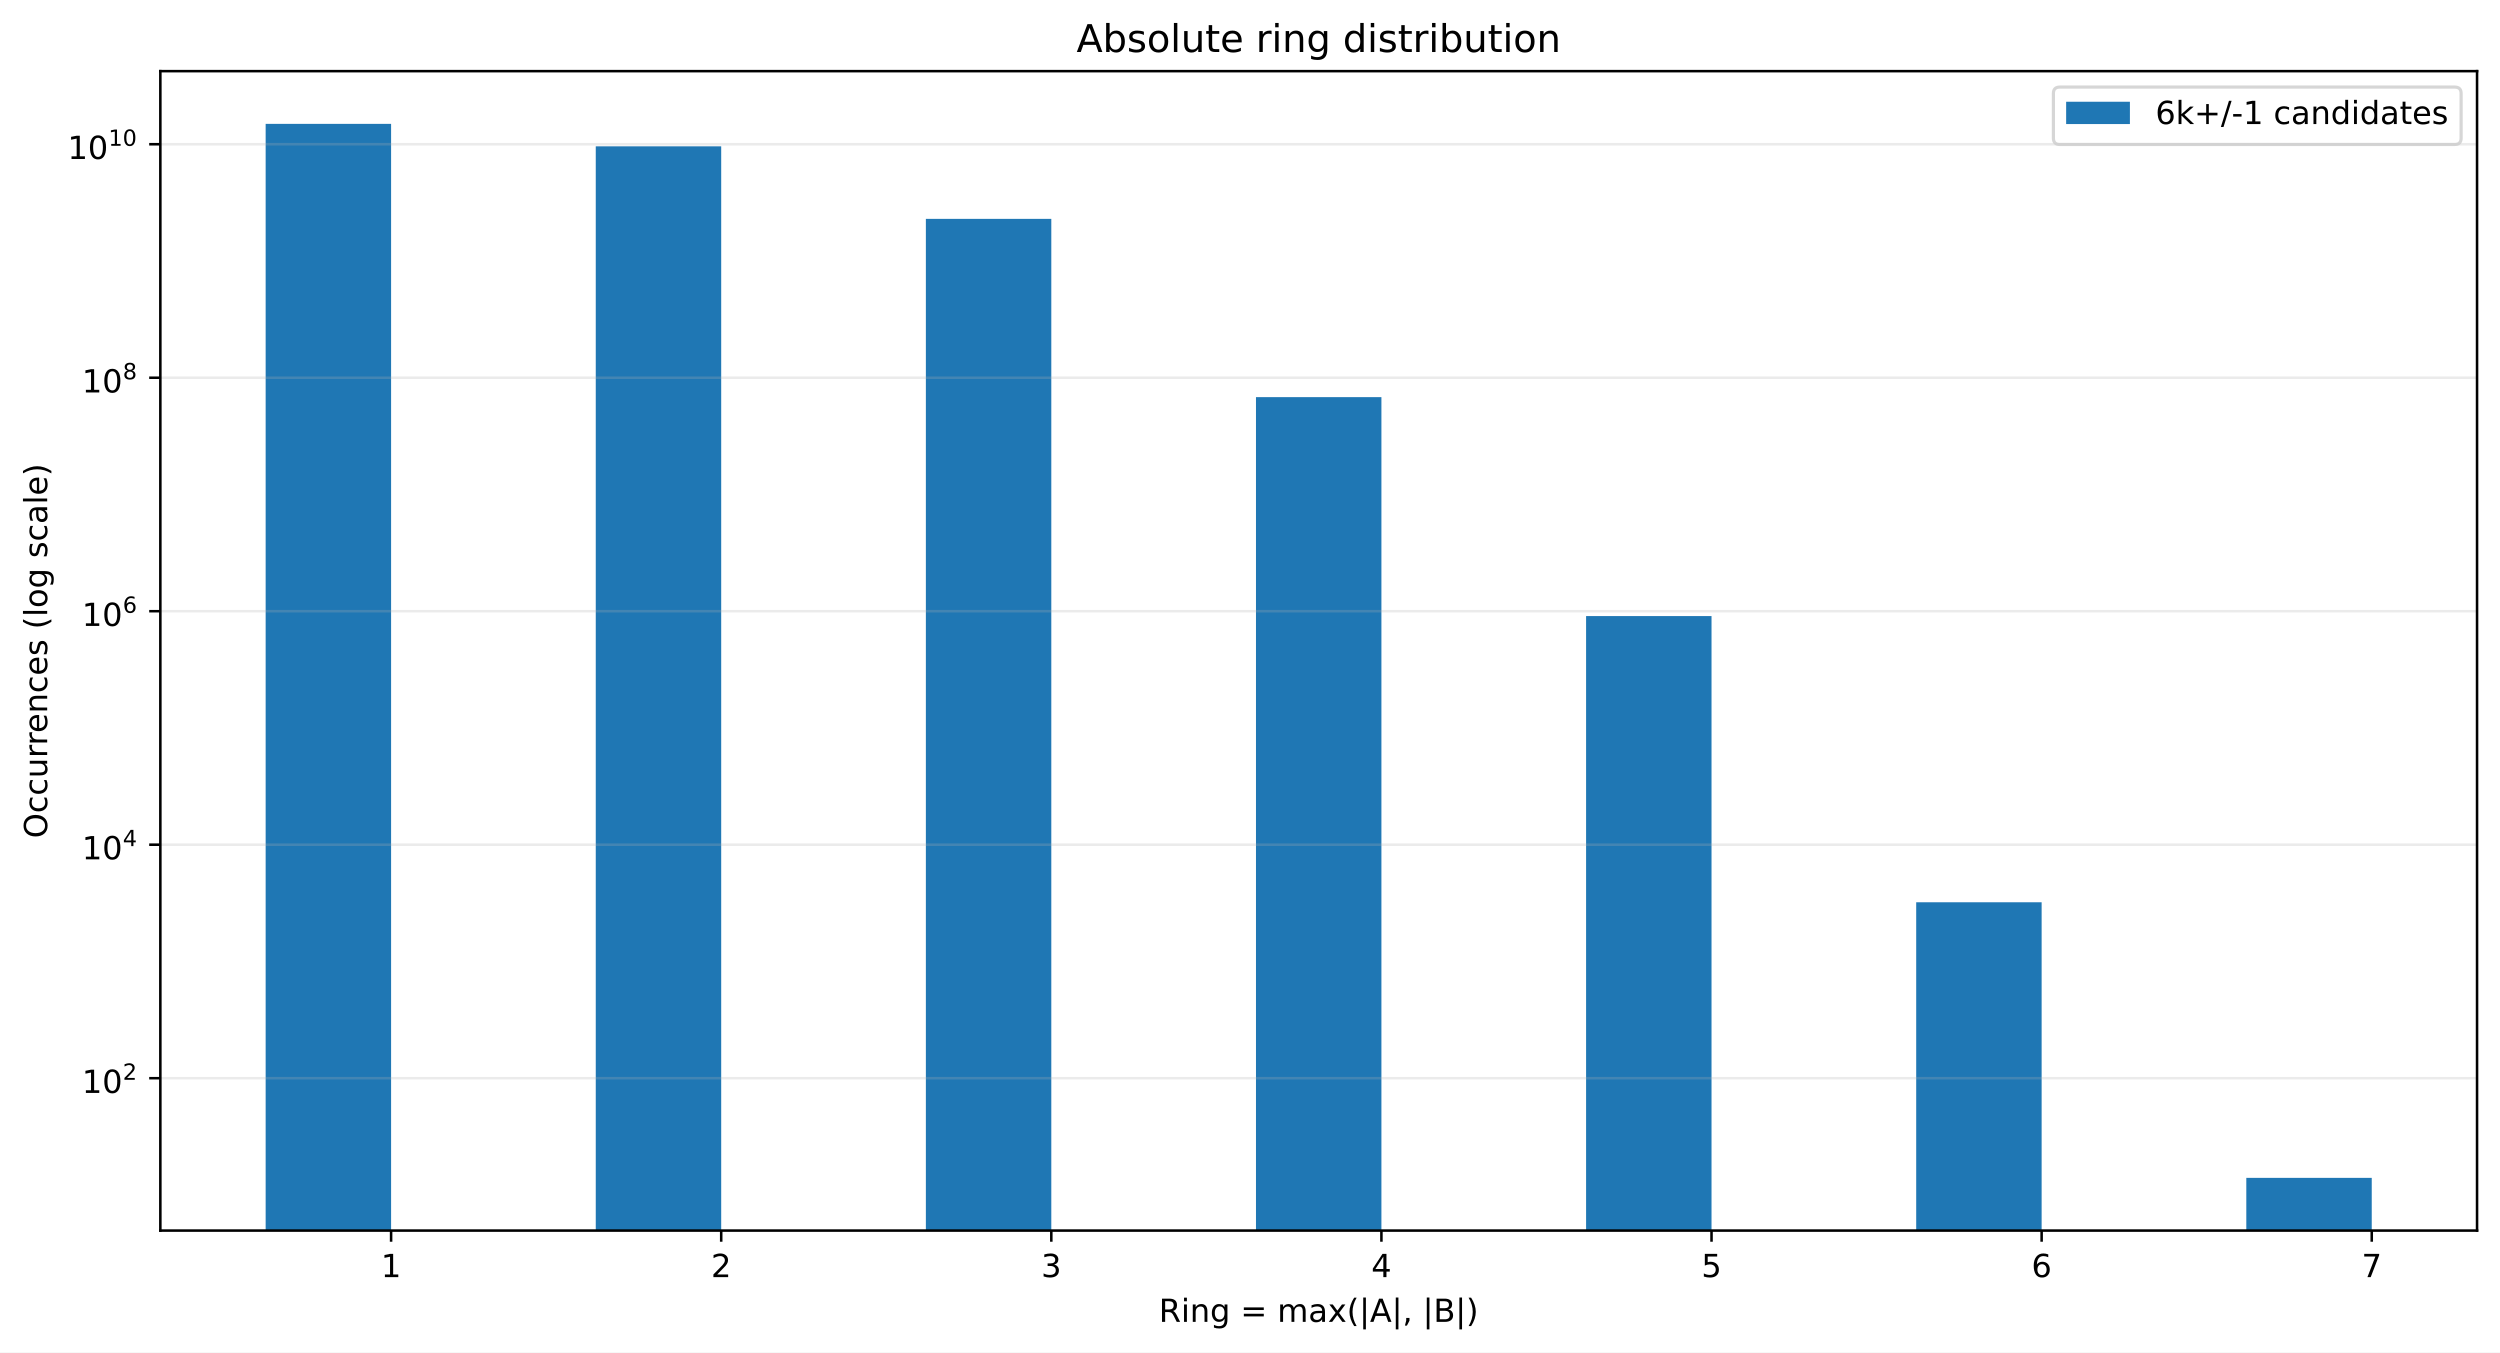
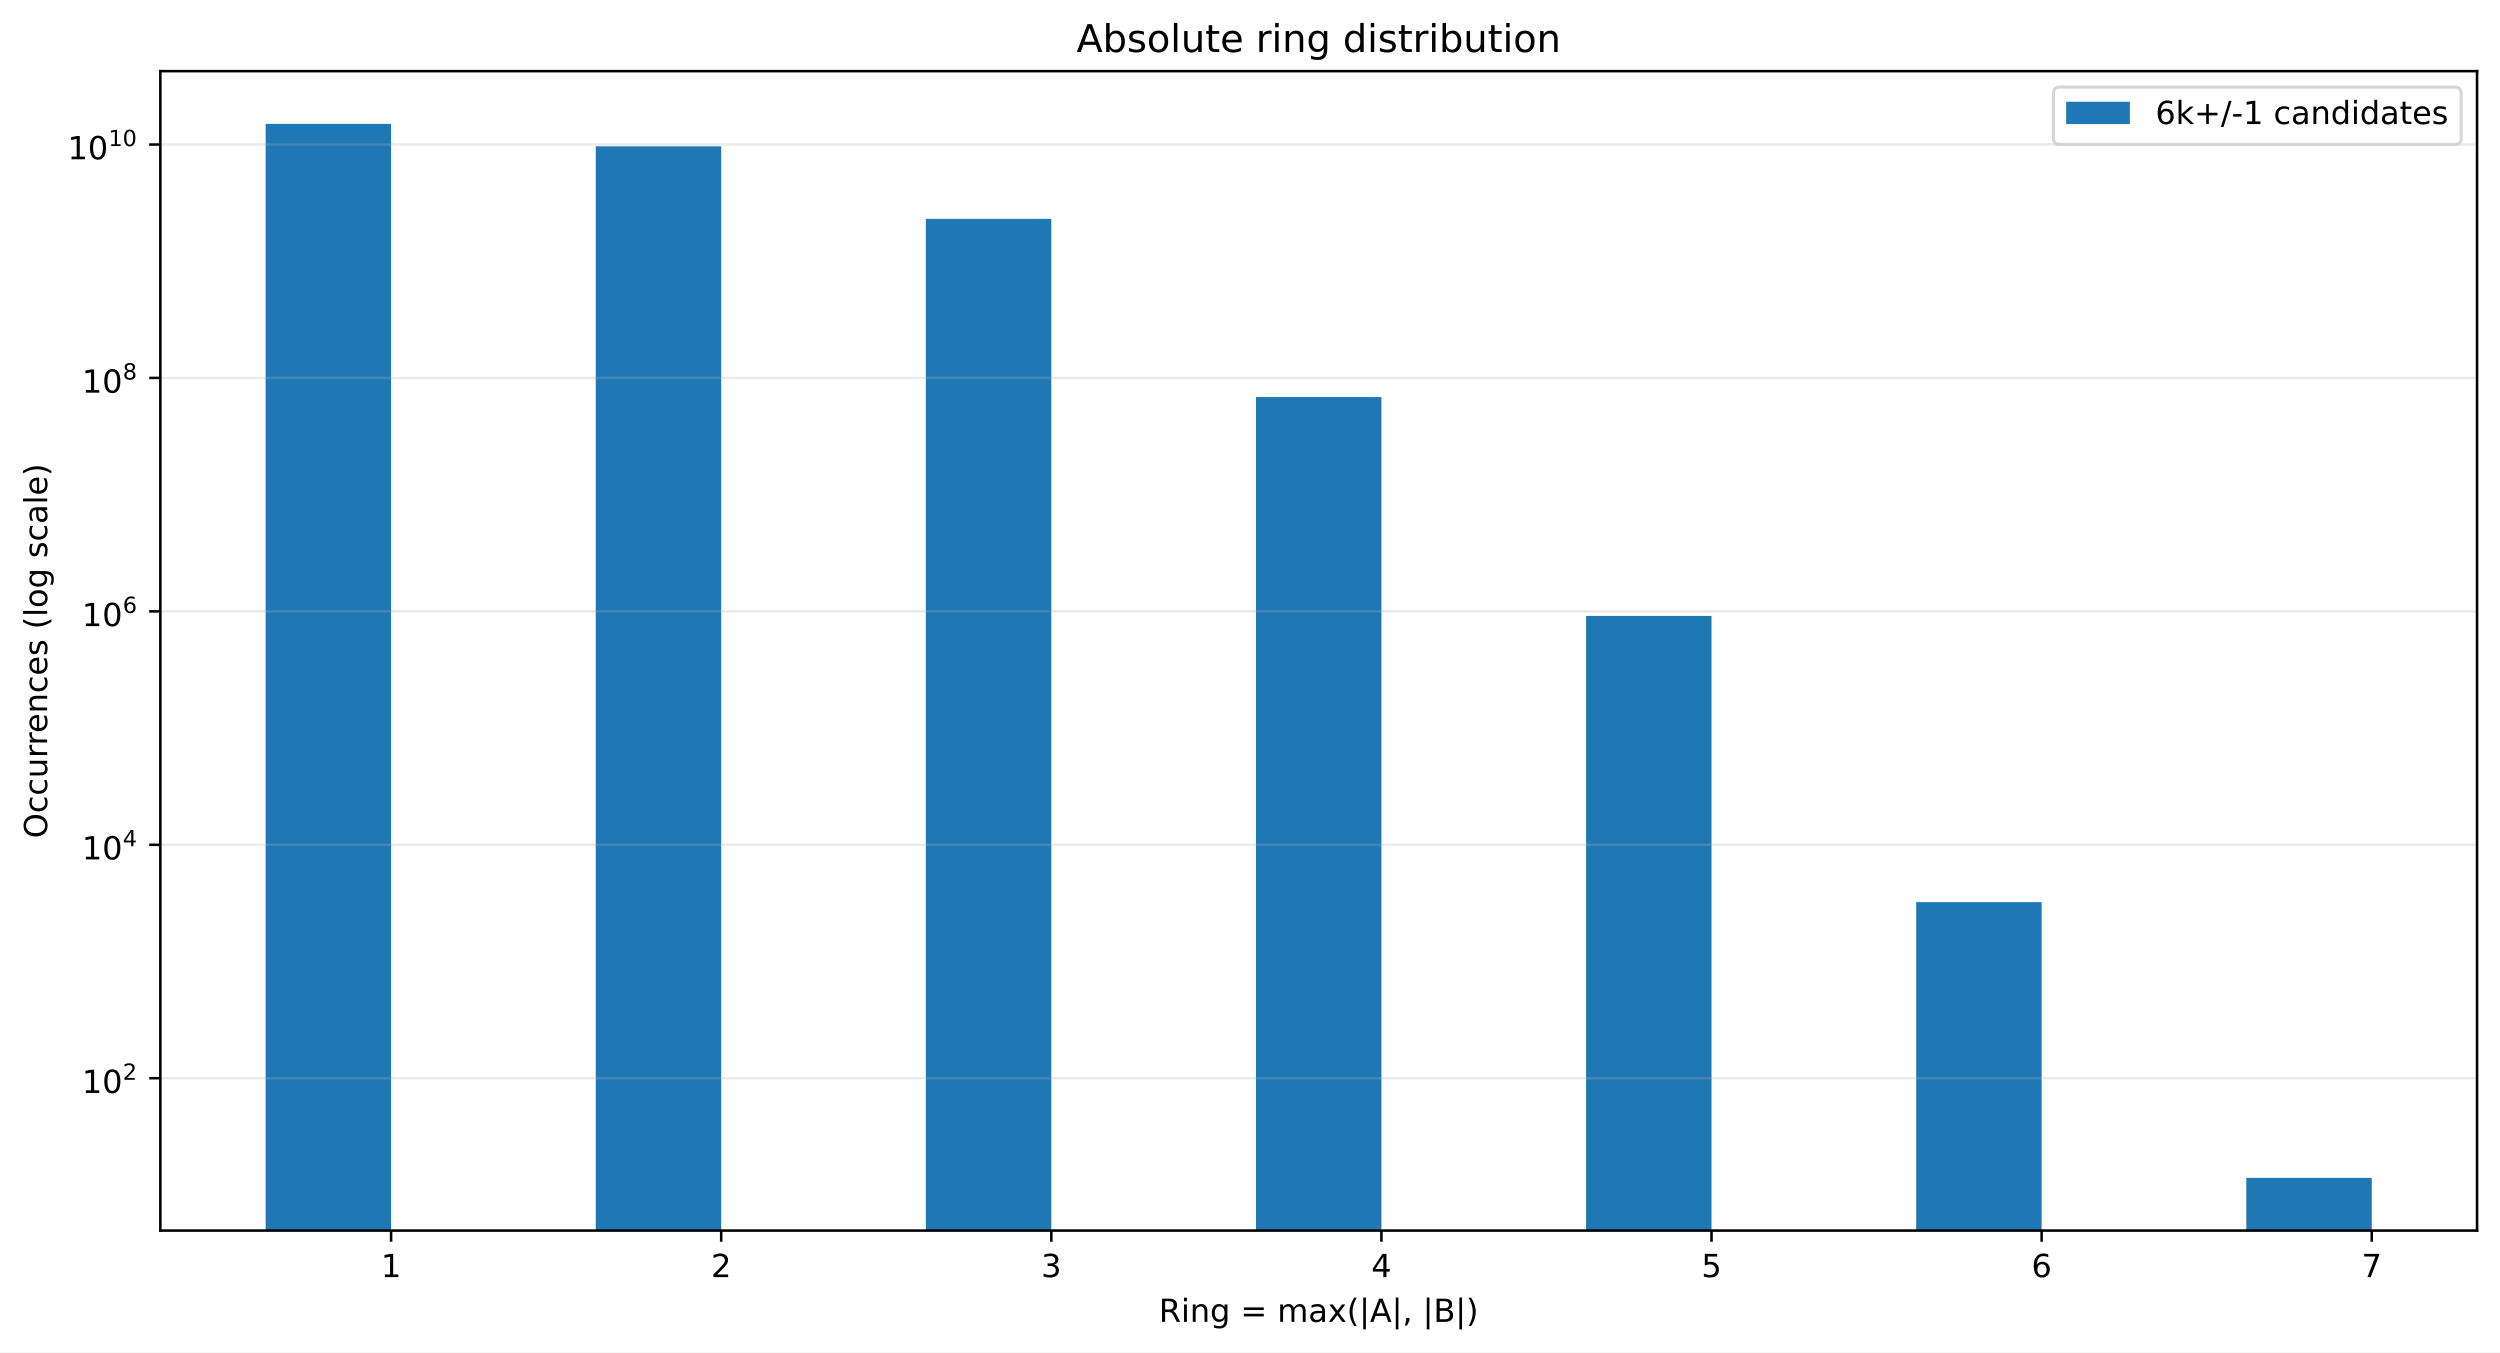
<svg xmlns="http://www.w3.org/2000/svg" xmlns:xlink="http://www.w3.org/1999/xlink" width="784.258pt" height="424.28pt" viewBox="0 0 784.258 424.28" version="1.1">
  <defs>
    <style type="text/css">*{stroke-linejoin: round; stroke-linecap: butt}</style>
  </defs>
  <g id="figure_1">
    <g id="patch_1">
      <path d="M 0 424.28  L 784.258 424.28  L 784.258 0  L 0 0  z " style="fill: #ffffff" />
    </g>
    <g id="axes_1">
      <g id="patch_2">
        <path d="M 50.301 386.036  L 777.058 386.036  L 777.058 22.318  L 50.301 22.318  z " style="fill: #ffffff" />
      </g>
      <g id="patch_3">
-         <path d="M 83.335 37034.795  L 122.687 37034.795  L 122.687 38.851  L 83.335 38.851  z " clip-path="url(#pe5293381bb)" style="fill: #1f77b4" />
+         <path d="M 83.335 37024.508  L 122.687 37024.508  L 122.687 38.851  L 83.335 38.851  z " clip-path="url(#pd2822a7a48)" style="fill: #1f77b4" />
      </g>
      <g id="patch_4">
-         <path d="M 186.891 37034.795  L 226.243 37034.795  L 226.243 45.9  L 186.891 45.9  z " clip-path="url(#pe5293381bb)" style="fill: #1f77b4" />
+         <path d="M 186.891 37024.508  L 226.243 37024.508  L 226.243 45.898  L 186.891 45.898  z " clip-path="url(#pd2822a7a48)" style="fill: #1f77b4" />
      </g>
      <g id="patch_5">
-         <path d="M 290.448 37034.795  L 329.799 37034.795  L 329.799 68.668  L 290.448 68.668  z " clip-path="url(#pe5293381bb)" style="fill: #1f77b4" />
+         <path d="M 290.448 37024.508  L 329.799 37024.508  L 329.799 68.66  L 290.448 68.66  z " clip-path="url(#pd2822a7a48)" style="fill: #1f77b4" />
      </g>
      <g id="patch_6">
-         <path d="M 394.004 37034.795  L 433.355 37034.795  L 433.355 124.577  L 394.004 124.577  z " clip-path="url(#pe5293381bb)" style="fill: #1f77b4" />
+         <path d="M 394.004 37024.508  L 433.355 37024.508  L 433.355 124.553  L 394.004 124.553  z " clip-path="url(#pd2822a7a48)" style="fill: #1f77b4" />
      </g>
      <g id="patch_7">
-         <path d="M 497.56 37034.795  L 536.912 37034.795  L 536.912 193.269  L 497.56 193.269  z " clip-path="url(#pe5293381bb)" style="fill: #1f77b4" />
+         <path d="M 497.56 37024.508  L 536.912 37024.508  L 536.912 193.225  L 497.56 193.225  z " clip-path="url(#pd2822a7a48)" style="fill: #1f77b4" />
      </g>
      <g id="patch_8">
-         <path d="M 601.116 37034.795  L 640.468 37034.795  L 640.468 283.053  L 601.116 283.053  z " clip-path="url(#pe5293381bb)" style="fill: #1f77b4" />
+         <path d="M 601.116 37024.508  L 640.468 37024.508  L 640.468 283.008  L 601.116 283.008  z " clip-path="url(#pd2822a7a48)" style="fill: #1f77b4" />
      </g>
      <g id="patch_9">
-         <path d="M 704.673 37034.795  L 744.024 37034.795  L 744.024 369.503  L 704.673 369.503  z " clip-path="url(#pe5293381bb)" style="fill: #1f77b4" />
+         <path d="M 704.673 37024.508  L 744.024 37024.508  L 744.024 369.503  L 704.673 369.503  z " clip-path="url(#pd2822a7a48)" style="fill: #1f77b4" />
      </g>
      <g id="matplotlib.axis_1">
        <g id="xtick_1">
          <g id="line2d_1">
            <defs>
-               <path id="meea02754df" d="M 0 0  L 0 3.5  " style="stroke: #000000; stroke-width: 0.8" />
+               <path id="ma9fa86ff10" d="M 0 0  L 0 3.5  " style="stroke: #000000; stroke-width: 0.8" />
            </defs>
            <g>
-               <use xlink:href="#meea02754df" x="122.687" y="386.036" style="stroke: #000000; stroke-width: 0.8" />
+               <use xlink:href="#ma9fa86ff10" x="122.687" y="386.036" style="stroke: #000000; stroke-width: 0.8" />
            </g>
          </g>
          <g id="text_1">
            <g transform="translate(119.5053 400.6334) scale(0.1 -0.1)">
              <defs>
                <path id="DejaVuSans-14" d="M 794 531  L 1825 531  L 1825 4091  L 703 3866  L 703 4441  L 1819 4666  L 2450 4666  L 2450 531  L 3481 531  L 3481 0  L 794 0  L 794 531  z " transform="scale(0.015625)" />
              </defs>
              <use xlink:href="#DejaVuSans-14" />
            </g>
          </g>
        </g>
        <g id="xtick_2">
          <g id="line2d_2">
            <g>
-               <use xlink:href="#meea02754df" x="226.243" y="386.036" style="stroke: #000000; stroke-width: 0.8" />
+               <use xlink:href="#ma9fa86ff10" x="226.243" y="386.036" style="stroke: #000000; stroke-width: 0.8" />
            </g>
          </g>
          <g id="text_2">
            <g transform="translate(223.0616 400.6334) scale(0.1 -0.1)">
              <defs>
                <path id="DejaVuSans-15" d="M 1228 531  L 3431 531  L 3431 0  L 469 0  L 469 531  Q 828 903 1448 1529  Q 2069 2156 2228 2338  Q 2531 2678 2651 2914  Q 2772 3150 2772 3378  Q 2772 3750 2511 3984  Q 2250 4219 1831 4219  Q 1534 4219 1204 4116  Q 875 4013 500 3803  L 500 4441  Q 881 4594 1212 4672  Q 1544 4750 1819 4750  Q 2544 4750 2975 4387  Q 3406 4025 3406 3419  Q 3406 3131 3298 2873  Q 3191 2616 2906 2266  Q 2828 2175 2409 1742  Q 1991 1309 1228 531  z " transform="scale(0.015625)" />
              </defs>
              <use xlink:href="#DejaVuSans-15" />
            </g>
          </g>
        </g>
        <g id="xtick_3">
          <g id="line2d_3">
            <g>
-               <use xlink:href="#meea02754df" x="329.799" y="386.036" style="stroke: #000000; stroke-width: 0.8" />
+               <use xlink:href="#ma9fa86ff10" x="329.799" y="386.036" style="stroke: #000000; stroke-width: 0.8" />
            </g>
          </g>
          <g id="text_3">
            <g transform="translate(326.6178 400.6334) scale(0.1 -0.1)">
              <defs>
                <path id="DejaVuSans-16" d="M 2597 2516  Q 3050 2419 3304 2112  Q 3559 1806 3559 1356  Q 3559 666 3084 287  Q 2609 -91 1734 -91  Q 1441 -91 1130 -33  Q 819 25 488 141  L 488 750  Q 750 597 1062 519  Q 1375 441 1716 441  Q 2309 441 2620 675  Q 2931 909 2931 1356  Q 2931 1769 2642 2001  Q 2353 2234 1838 2234  L 1294 2234  L 1294 2753  L 1863 2753  Q 2328 2753 2575 2939  Q 2822 3125 2822 3475  Q 2822 3834 2567 4026  Q 2313 4219 1838 4219  Q 1578 4219 1281 4162  Q 984 4106 628 3988  L 628 4550  Q 988 4650 1302 4700  Q 1616 4750 1894 4750  Q 2613 4750 3031 4423  Q 3450 4097 3450 3541  Q 3450 3153 3228 2886  Q 3006 2619 2597 2516  z " transform="scale(0.015625)" />
              </defs>
              <use xlink:href="#DejaVuSans-16" />
            </g>
          </g>
        </g>
        <g id="xtick_4">
          <g id="line2d_4">
            <g>
-               <use xlink:href="#meea02754df" x="433.355" y="386.036" style="stroke: #000000; stroke-width: 0.8" />
+               <use xlink:href="#ma9fa86ff10" x="433.355" y="386.036" style="stroke: #000000; stroke-width: 0.8" />
            </g>
          </g>
          <g id="text_4">
            <g transform="translate(430.174 400.6334) scale(0.1 -0.1)">
              <defs>
                <path id="DejaVuSans-17" d="M 2419 4116  L 825 1625  L 2419 1625  L 2419 4116  z M 2253 4666  L 3047 4666  L 3047 1625  L 3713 1625  L 3713 1100  L 3047 1100  L 3047 0  L 2419 0  L 2419 1100  L 313 1100  L 313 1709  L 2253 4666  z " transform="scale(0.015625)" />
              </defs>
              <use xlink:href="#DejaVuSans-17" />
            </g>
          </g>
        </g>
        <g id="xtick_5">
          <g id="line2d_5">
            <g>
-               <use xlink:href="#meea02754df" x="536.912" y="386.036" style="stroke: #000000; stroke-width: 0.8" />
+               <use xlink:href="#ma9fa86ff10" x="536.912" y="386.036" style="stroke: #000000; stroke-width: 0.8" />
            </g>
          </g>
          <g id="text_5">
            <g transform="translate(533.7303 400.6334) scale(0.1 -0.1)">
              <defs>
                <path id="DejaVuSans-18" d="M 691 4666  L 3169 4666  L 3169 4134  L 1269 4134  L 1269 2991  Q 1406 3038 1543 3061  Q 1681 3084 1819 3084  Q 2600 3084 3056 2656  Q 3513 2228 3513 1497  Q 3513 744 3044 326  Q 2575 -91 1722 -91  Q 1428 -91 1123 -41  Q 819 9 494 109  L 494 744  Q 775 591 1075 516  Q 1375 441 1709 441  Q 2250 441 2565 725  Q 2881 1009 2881 1497  Q 2881 1984 2565 2268  Q 2250 2553 1709 2553  Q 1456 2553 1204 2497  Q 953 2441 691 2322  L 691 4666  z " transform="scale(0.015625)" />
              </defs>
              <use xlink:href="#DejaVuSans-18" />
            </g>
          </g>
        </g>
        <g id="xtick_6">
          <g id="line2d_6">
            <g>
-               <use xlink:href="#meea02754df" x="640.468" y="386.036" style="stroke: #000000; stroke-width: 0.8" />
+               <use xlink:href="#ma9fa86ff10" x="640.468" y="386.036" style="stroke: #000000; stroke-width: 0.8" />
            </g>
          </g>
          <g id="text_6">
            <g transform="translate(637.2865 400.6334) scale(0.1 -0.1)">
              <defs>
                <path id="DejaVuSans-19" d="M 2113 2584  Q 1688 2584 1439 2293  Q 1191 2003 1191 1497  Q 1191 994 1439 701  Q 1688 409 2113 409  Q 2538 409 2786 701  Q 3034 994 3034 1497  Q 3034 2003 2786 2293  Q 2538 2584 2113 2584  z M 3366 4563  L 3366 3988  Q 3128 4100 2886 4159  Q 2644 4219 2406 4219  Q 1781 4219 1451 3797  Q 1122 3375 1075 2522  Q 1259 2794 1537 2939  Q 1816 3084 2150 3084  Q 2853 3084 3261 2657  Q 3669 2231 3669 1497  Q 3669 778 3244 343  Q 2819 -91 2113 -91  Q 1303 -91 875 529  Q 447 1150 447 2328  Q 447 3434 972 4092  Q 1497 4750 2381 4750  Q 2619 4750 2861 4703  Q 3103 4656 3366 4563  z " transform="scale(0.015625)" />
              </defs>
              <use xlink:href="#DejaVuSans-19" />
            </g>
          </g>
        </g>
        <g id="xtick_7">
          <g id="line2d_7">
            <g>
-               <use xlink:href="#meea02754df" x="744.024" y="386.036" style="stroke: #000000; stroke-width: 0.8" />
+               <use xlink:href="#ma9fa86ff10" x="744.024" y="386.036" style="stroke: #000000; stroke-width: 0.8" />
            </g>
          </g>
          <g id="text_7">
            <g transform="translate(740.8427 400.6334) scale(0.1 -0.1)">
              <defs>
                <path id="DejaVuSans-1a" d="M 525 4666  L 3525 4666  L 3525 4397  L 1831 0  L 1172 0  L 2766 4134  L 525 4134  L 525 4666  z " transform="scale(0.015625)" />
              </defs>
              <use xlink:href="#DejaVuSans-1a" />
            </g>
          </g>
        </g>
        <g id="text_8">
          <g transform="translate(363.5437 414.678) scale(0.1 -0.1)">
            <defs>
              <path id="DejaVuSans-35" d="M 2841 2188  Q 3044 2119 3236 1894  Q 3428 1669 3622 1275  L 4263 0  L 3584 0  L 2988 1197  Q 2756 1666 2539 1819  Q 2322 1972 1947 1972  L 1259 1972  L 1259 0  L 628 0  L 628 4666  L 2053 4666  Q 2853 4666 3247 4331  Q 3641 3997 3641 3322  Q 3641 2881 3436 2590  Q 3231 2300 2841 2188  z M 1259 4147  L 1259 2491  L 2053 2491  Q 2509 2491 2742 2702  Q 2975 2913 2975 3322  Q 2975 3731 2742 3939  Q 2509 4147 2053 4147  L 1259 4147  z " transform="scale(0.015625)" />
              <path id="DejaVuSans-4c" d="M 603 3500  L 1178 3500  L 1178 0  L 603 0  L 603 3500  z M 603 4863  L 1178 4863  L 1178 4134  L 603 4134  L 603 4863  z " transform="scale(0.015625)" />
              <path id="DejaVuSans-51" d="M 3513 2113  L 3513 0  L 2938 0  L 2938 2094  Q 2938 2591 2744 2837  Q 2550 3084 2163 3084  Q 1697 3084 1428 2787  Q 1159 2491 1159 1978  L 1159 0  L 581 0  L 581 3500  L 1159 3500  L 1159 2956  Q 1366 3272 1645 3428  Q 1925 3584 2291 3584  Q 2894 3584 3203 3211  Q 3513 2838 3513 2113  z " transform="scale(0.015625)" />
              <path id="DejaVuSans-4a" d="M 2906 1791  Q 2906 2416 2648 2759  Q 2391 3103 1925 3103  Q 1463 3103 1205 2759  Q 947 2416 947 1791  Q 947 1169 1205 825  Q 1463 481 1925 481  Q 2391 481 2648 825  Q 2906 1169 2906 1791  z M 3481 434  Q 3481 -459 3084 -895  Q 2688 -1331 1869 -1331  Q 1566 -1331 1297 -1286  Q 1028 -1241 775 -1147  L 775 -588  Q 1028 -725 1275 -790  Q 1522 -856 1778 -856  Q 2344 -856 2625 -561  Q 2906 -266 2906 331  L 2906 616  Q 2728 306 2450 153  Q 2172 0 1784 0  Q 1141 0 747 490  Q 353 981 353 1791  Q 353 2603 747 3093  Q 1141 3584 1784 3584  Q 2172 3584 2450 3431  Q 2728 3278 2906 2969  L 2906 3500  L 3481 3500  L 3481 434  z " transform="scale(0.015625)" />
              <path id="DejaVuSans-3" transform="scale(0.015625)" />
              <path id="DejaVuSans-20" d="M 678 2906  L 4684 2906  L 4684 2381  L 678 2381  L 678 2906  z M 678 1631  L 4684 1631  L 4684 1100  L 678 1100  L 678 1631  z " transform="scale(0.015625)" />
              <path id="DejaVuSans-50" d="M 3328 2828  Q 3544 3216 3844 3400  Q 4144 3584 4550 3584  Q 5097 3584 5394 3201  Q 5691 2819 5691 2113  L 5691 0  L 5113 0  L 5113 2094  Q 5113 2597 4934 2840  Q 4756 3084 4391 3084  Q 3944 3084 3684 2787  Q 3425 2491 3425 1978  L 3425 0  L 2847 0  L 2847 2094  Q 2847 2600 2669 2842  Q 2491 3084 2119 3084  Q 1678 3084 1418 2786  Q 1159 2488 1159 1978  L 1159 0  L 581 0  L 581 3500  L 1159 3500  L 1159 2956  Q 1356 3278 1631 3431  Q 1906 3584 2284 3584  Q 2666 3584 2933 3390  Q 3200 3197 3328 2828  z " transform="scale(0.015625)" />
              <path id="DejaVuSans-44" d="M 2194 1759  Q 1497 1759 1228 1600  Q 959 1441 959 1056  Q 959 750 1161 570  Q 1363 391 1709 391  Q 2188 391 2477 730  Q 2766 1069 2766 1631  L 2766 1759  L 2194 1759  z M 3341 1997  L 3341 0  L 2766 0  L 2766 531  Q 2569 213 2275 61  Q 1981 -91 1556 -91  Q 1019 -91 701 211  Q 384 513 384 1019  Q 384 1609 779 1909  Q 1175 2209 1959 2209  L 2766 2209  L 2766 2266  Q 2766 2663 2505 2880  Q 2244 3097 1772 3097  Q 1472 3097 1187 3025  Q 903 2953 641 2809  L 641 3341  Q 956 3463 1253 3523  Q 1550 3584 1831 3584  Q 2591 3584 2966 3190  Q 3341 2797 3341 1997  z " transform="scale(0.015625)" />
              <path id="DejaVuSans-5b" d="M 3513 3500  L 2247 1797  L 3578 0  L 2900 0  L 1881 1375  L 863 0  L 184 0  L 1544 1831  L 300 3500  L 978 3500  L 1906 2253  L 2834 3500  L 3513 3500  z " transform="scale(0.015625)" />
              <path id="DejaVuSans-b" d="M 1984 4856  Q 1566 4138 1362 3434  Q 1159 2731 1159 2009  Q 1159 1288 1364 580  Q 1569 -128 1984 -844  L 1484 -844  Q 1016 -109 783 600  Q 550 1309 550 2009  Q 550 2706 781 3412  Q 1013 4119 1484 4856  L 1984 4856  z " transform="scale(0.015625)" />
              <path id="DejaVuSans-5f" d="M 1344 4891  L 1344 -1509  L 813 -1509  L 813 4891  L 1344 4891  z " transform="scale(0.015625)" />
              <path id="DejaVuSans-24" d="M 2188 4044  L 1331 1722  L 3047 1722  L 2188 4044  z M 1831 4666  L 2547 4666  L 4325 0  L 3669 0  L 3244 1197  L 1141 1197  L 716 0  L 50 0  L 1831 4666  z " transform="scale(0.015625)" />
              <path id="DejaVuSans-f" d="M 750 794  L 1409 794  L 1409 256  L 897 -744  L 494 -744  L 750 256  L 750 794  z " transform="scale(0.015625)" />
              <path id="DejaVuSans-25" d="M 1259 2228  L 1259 519  L 2272 519  Q 2781 519 3026 730  Q 3272 941 3272 1375  Q 3272 1813 3026 2020  Q 2781 2228 2272 2228  L 1259 2228  z M 1259 4147  L 1259 2741  L 2194 2741  Q 2656 2741 2882 2914  Q 3109 3088 3109 3444  Q 3109 3797 2882 3972  Q 2656 4147 2194 4147  L 1259 4147  z M 628 4666  L 2241 4666  Q 2963 4666 3353 4366  Q 3744 4066 3744 3513  Q 3744 3084 3544 2831  Q 3344 2578 2956 2516  Q 3422 2416 3680 2098  Q 3938 1781 3938 1306  Q 3938 681 3513 340  Q 3088 0 2303 0  L 628 0  L 628 4666  z " transform="scale(0.015625)" />
              <path id="DejaVuSans-c" d="M 513 4856  L 1013 4856  Q 1481 4119 1714 3412  Q 1947 2706 1947 2009  Q 1947 1309 1714 600  Q 1481 -109 1013 -844  L 513 -844  Q 928 -128 1133 580  Q 1338 1288 1338 2009  Q 1338 2731 1133 3434  Q 928 4138 513 4856  z " transform="scale(0.015625)" />
            </defs>
            <use xlink:href="#DejaVuSans-35" />
            <use xlink:href="#DejaVuSans-4c" transform="translate(69.48438 0)" />
            <use xlink:href="#DejaVuSans-51" transform="translate(97.26562 0)" />
            <use xlink:href="#DejaVuSans-4a" transform="translate(160.6406 0)" />
            <use xlink:href="#DejaVuSans-3" transform="translate(224.125 0)" />
            <use xlink:href="#DejaVuSans-20" transform="translate(255.9062 0)" />
            <use xlink:href="#DejaVuSans-3" transform="translate(339.7031 0)" />
            <use xlink:href="#DejaVuSans-50" transform="translate(371.4844 0)" />
            <use xlink:href="#DejaVuSans-44" transform="translate(468.8906 0)" />
            <use xlink:href="#DejaVuSans-5b" transform="translate(530.1719 0)" />
            <use xlink:href="#DejaVuSans-b" transform="translate(589.3594 0)" />
            <use xlink:href="#DejaVuSans-5f" transform="translate(628.375 0)" />
            <use xlink:href="#DejaVuSans-24" transform="translate(662.0625 0)" />
            <use xlink:href="#DejaVuSans-5f" transform="translate(730.4688 0)" />
            <use xlink:href="#DejaVuSans-f" transform="translate(764.1562 0)" />
            <use xlink:href="#DejaVuSans-3" transform="translate(795.9375 0)" />
            <use xlink:href="#DejaVuSans-5f" transform="translate(827.7188 0)" />
            <use xlink:href="#DejaVuSans-25" transform="translate(861.4062 0)" />
            <use xlink:href="#DejaVuSans-5f" transform="translate(930.0156 0)" />
            <use xlink:href="#DejaVuSans-c" transform="translate(963.7031 0)" />
          </g>
        </g>
      </g>
      <g id="matplotlib.axis_2">
        <g id="ytick_1">
          <g id="line2d_8">
-             <path d="M 50.301 338.232  L 777.058 338.232  " clip-path="url(#pe5293381bb)" style="fill: none; stroke: #b0b0b0; stroke-opacity: 0.25; stroke-width: 0.8; stroke-linecap: square" />
+             <path d="M 50.301 338.24  L 777.058 338.24  " clip-path="url(#pd2822a7a48)" style="fill: none; stroke: #b0b0b0; stroke-opacity: 0.25; stroke-width: 0.8; stroke-linecap: square" />
          </g>
          <g id="line2d_9">
            <defs>
-               <path id="m0557714707" d="M 0 0  L -3.5 0  " style="stroke: #000000; stroke-width: 0.8" />
+               <path id="m28c856b2df" d="M 0 0  L -3.5 0  " style="stroke: #000000; stroke-width: 0.8" />
            </defs>
            <g>
-               <use xlink:href="#m0557714707" x="50.301" y="338.232" style="stroke: #000000; stroke-width: 0.8" />
+               <use xlink:href="#m28c856b2df" x="50.301" y="338.24" style="stroke: #000000; stroke-width: 0.8" />
            </g>
          </g>
          <g id="text_9">
-             <g transform="translate(25.70078 342.9315) scale(0.1 -0.1)">
+             <g transform="translate(25.70078 342.9403) scale(0.1 -0.1)">
              <defs>
                <path id="DejaVuSans-13" d="M 2034 4250  Q 1547 4250 1301 3770  Q 1056 3291 1056 2328  Q 1056 1369 1301 889  Q 1547 409 2034 409  Q 2525 409 2770 889  Q 3016 1369 3016 2328  Q 3016 3291 2770 3770  Q 2525 4250 2034 4250  z M 2034 4750  Q 2819 4750 3233 4129  Q 3647 3509 3647 2328  Q 3647 1150 3233 529  Q 2819 -91 2034 -91  Q 1250 -91 836 529  Q 422 1150 422 2328  Q 422 3509 836 4129  Q 1250 4750 2034 4750  z " transform="scale(0.015625)" />
              </defs>
              <use xlink:href="#DejaVuSans-14" transform="translate(0 0.746875)" />
              <use xlink:href="#DejaVuSans-13" transform="translate(63.62305 0.746875)" />
              <use xlink:href="#DejaVuSans-15" transform="translate(128.2031 42.04688) scale(0.7)" />
            </g>
          </g>
        </g>
        <g id="ytick_2">
          <g id="line2d_10">
-             <path d="M 50.301 264.985  L 777.058 264.985  " clip-path="url(#pe5293381bb)" style="fill: none; stroke: #b0b0b0; stroke-opacity: 0.25; stroke-width: 0.8; stroke-linecap: square" />
+             <path d="M 50.301 265.014  L 777.058 265.014  " clip-path="url(#pd2822a7a48)" style="fill: none; stroke: #b0b0b0; stroke-opacity: 0.25; stroke-width: 0.8; stroke-linecap: square" />
          </g>
          <g id="line2d_11">
            <g>
-               <use xlink:href="#m0557714707" x="50.301" y="264.985" style="stroke: #000000; stroke-width: 0.8" />
+               <use xlink:href="#m28c856b2df" x="50.301" y="265.014" style="stroke: #000000; stroke-width: 0.8" />
            </g>
          </g>
          <g id="text_10">
-             <g transform="translate(25.70078 269.6349) scale(0.1 -0.1)">
+             <g transform="translate(25.70078 269.6642) scale(0.1 -0.1)">
              <use xlink:href="#DejaVuSans-14" transform="translate(0 0.665625)" />
              <use xlink:href="#DejaVuSans-13" transform="translate(63.62305 0.665625)" />
              <use xlink:href="#DejaVuSans-17" transform="translate(128.2031 41.96563) scale(0.7)" />
            </g>
          </g>
        </g>
        <g id="ytick_3">
          <g id="line2d_12">
-             <path d="M 50.301 191.738  L 777.058 191.738  " clip-path="url(#pe5293381bb)" style="fill: none; stroke: #b0b0b0; stroke-opacity: 0.25; stroke-width: 0.8; stroke-linecap: square" />
+             <path d="M 50.301 191.788  L 777.058 191.788  " clip-path="url(#pd2822a7a48)" style="fill: none; stroke: #b0b0b0; stroke-opacity: 0.25; stroke-width: 0.8; stroke-linecap: square" />
          </g>
          <g id="line2d_13">
            <g>
-               <use xlink:href="#m0557714707" x="50.301" y="191.738" style="stroke: #000000; stroke-width: 0.8" />
+               <use xlink:href="#m28c856b2df" x="50.301" y="191.788" style="stroke: #000000; stroke-width: 0.8" />
            </g>
          </g>
          <g id="text_11">
-             <g transform="translate(25.70078 196.4383) scale(0.1 -0.1)">
+             <g transform="translate(25.70078 196.4881) scale(0.1 -0.1)">
              <use xlink:href="#DejaVuSans-14" transform="translate(0 0.746875)" />
              <use xlink:href="#DejaVuSans-13" transform="translate(63.62305 0.746875)" />
              <use xlink:href="#DejaVuSans-19" transform="translate(128.2031 42.04688) scale(0.7)" />
            </g>
          </g>
        </g>
        <g id="ytick_4">
          <g id="line2d_14">
-             <path d="M 50.301 118.492  L 777.058 118.492  " clip-path="url(#pe5293381bb)" style="fill: none; stroke: #b0b0b0; stroke-opacity: 0.25; stroke-width: 0.8; stroke-linecap: square" />
+             <path d="M 50.301 118.562  L 777.058 118.562  " clip-path="url(#pd2822a7a48)" style="fill: none; stroke: #b0b0b0; stroke-opacity: 0.25; stroke-width: 0.8; stroke-linecap: square" />
          </g>
          <g id="line2d_15">
            <g>
-               <use xlink:href="#m0557714707" x="50.301" y="118.492" style="stroke: #000000; stroke-width: 0.8" />
+               <use xlink:href="#m28c856b2df" x="50.301" y="118.562" style="stroke: #000000; stroke-width: 0.8" />
            </g>
          </g>
          <g id="text_12">
-             <g transform="translate(25.70078 123.1916) scale(0.1 -0.1)">
+             <g transform="translate(25.70078 123.2621) scale(0.1 -0.1)">
              <defs>
                <path id="DejaVuSans-1b" d="M 2034 2216  Q 1584 2216 1326 1975  Q 1069 1734 1069 1313  Q 1069 891 1326 650  Q 1584 409 2034 409  Q 2484 409 2743 651  Q 3003 894 3003 1313  Q 3003 1734 2745 1975  Q 2488 2216 2034 2216  z M 1403 2484  Q 997 2584 770 2862  Q 544 3141 544 3541  Q 544 4100 942 4425  Q 1341 4750 2034 4750  Q 2731 4750 3128 4425  Q 3525 4100 3525 3541  Q 3525 3141 3298 2862  Q 3072 2584 2669 2484  Q 3125 2378 3379 2068  Q 3634 1759 3634 1313  Q 3634 634 3220 271  Q 2806 -91 2034 -91  Q 1263 -91 848 271  Q 434 634 434 1313  Q 434 1759 690 2068  Q 947 2378 1403 2484  z M 1172 3481  Q 1172 3119 1398 2916  Q 1625 2713 2034 2713  Q 2441 2713 2670 2916  Q 2900 3119 2900 3481  Q 2900 3844 2670 4047  Q 2441 4250 2034 4250  Q 1625 4250 1398 4047  Q 1172 3844 1172 3481  z " transform="scale(0.015625)" />
              </defs>
              <use xlink:href="#DejaVuSans-14" transform="translate(0 0.746875)" />
              <use xlink:href="#DejaVuSans-13" transform="translate(63.62305 0.746875)" />
              <use xlink:href="#DejaVuSans-1b" transform="translate(128.2031 42.04688) scale(0.7)" />
            </g>
          </g>
        </g>
        <g id="ytick_5">
          <g id="line2d_16">
-             <path d="M 50.301 45.245  L 777.058 45.245  " clip-path="url(#pe5293381bb)" style="fill: none; stroke: #b0b0b0; stroke-opacity: 0.25; stroke-width: 0.8; stroke-linecap: square" />
+             <path d="M 50.301 45.336  L 777.058 45.336  " clip-path="url(#pd2822a7a48)" style="fill: none; stroke: #b0b0b0; stroke-opacity: 0.25; stroke-width: 0.8; stroke-linecap: square" />
          </g>
          <g id="line2d_17">
            <g>
-               <use xlink:href="#m0557714707" x="50.301" y="45.245" style="stroke: #000000; stroke-width: 0.8" />
+               <use xlink:href="#m28c856b2df" x="50.301" y="45.336" style="stroke: #000000; stroke-width: 0.8" />
            </g>
          </g>
          <g id="text_13">
-             <g transform="translate(21.20078 49.945) scale(0.1 -0.1)">
+             <g transform="translate(21.20078 50.03598) scale(0.1 -0.1)">
              <use xlink:href="#DejaVuSans-14" transform="translate(0 0.746875)" />
              <use xlink:href="#DejaVuSans-13" transform="translate(63.62305 0.746875)" />
              <use xlink:href="#DejaVuSans-14" transform="translate(128.2031 42.04688) scale(0.7)" />
              <use xlink:href="#DejaVuSans-13" transform="translate(172.7393 42.04688) scale(0.7)" />
            </g>
          </g>
        </g>
        <g id="text_14">
          <g transform="translate(14.79844 262.9551) rotate(-90) scale(0.1 -0.1)">
            <defs>
              <path id="DejaVuSans-32" d="M 2522 4238  Q 1834 4238 1429 3725  Q 1025 3213 1025 2328  Q 1025 1447 1429 934  Q 1834 422 2522 422  Q 3209 422 3611 934  Q 4013 1447 4013 2328  Q 4013 3213 3611 3725  Q 3209 4238 2522 4238  z M 2522 4750  Q 3503 4750 4090 4092  Q 4678 3434 4678 2328  Q 4678 1225 4090 567  Q 3503 -91 2522 -91  Q 1538 -91 948 565  Q 359 1222 359 2328  Q 359 3434 948 4092  Q 1538 4750 2522 4750  z " transform="scale(0.015625)" />
              <path id="DejaVuSans-46" d="M 3122 3366  L 3122 2828  Q 2878 2963 2633 3030  Q 2388 3097 2138 3097  Q 1578 3097 1268 2742  Q 959 2388 959 1747  Q 959 1106 1268 751  Q 1578 397 2138 397  Q 2388 397 2633 464  Q 2878 531 3122 666  L 3122 134  Q 2881 22 2623 -34  Q 2366 -91 2075 -91  Q 1284 -91 818 406  Q 353 903 353 1747  Q 353 2603 823 3093  Q 1294 3584 2113 3584  Q 2378 3584 2631 3529  Q 2884 3475 3122 3366  z " transform="scale(0.015625)" />
              <path id="DejaVuSans-58" d="M 544 1381  L 544 3500  L 1119 3500  L 1119 1403  Q 1119 906 1312 657  Q 1506 409 1894 409  Q 2359 409 2629 706  Q 2900 1003 2900 1516  L 2900 3500  L 3475 3500  L 3475 0  L 2900 0  L 2900 538  Q 2691 219 2414 64  Q 2138 -91 1772 -91  Q 1169 -91 856 284  Q 544 659 544 1381  z M 1991 3584  L 1991 3584  z " transform="scale(0.015625)" />
              <path id="DejaVuSans-55" d="M 2631 2963  Q 2534 3019 2420 3045  Q 2306 3072 2169 3072  Q 1681 3072 1420 2755  Q 1159 2438 1159 1844  L 1159 0  L 581 0  L 581 3500  L 1159 3500  L 1159 2956  Q 1341 3275 1631 3429  Q 1922 3584 2338 3584  Q 2397 3584 2469 3576  Q 2541 3569 2628 3553  L 2631 2963  z " transform="scale(0.015625)" />
              <path id="DejaVuSans-48" d="M 3597 1894  L 3597 1613  L 953 1613  Q 991 1019 1311 708  Q 1631 397 2203 397  Q 2534 397 2845 478  Q 3156 559 3463 722  L 3463 178  Q 3153 47 2828 -22  Q 2503 -91 2169 -91  Q 1331 -91 842 396  Q 353 884 353 1716  Q 353 2575 817 3079  Q 1281 3584 2069 3584  Q 2775 3584 3186 3129  Q 3597 2675 3597 1894  z M 3022 2063  Q 3016 2534 2758 2815  Q 2500 3097 2075 3097  Q 1594 3097 1305 2825  Q 1016 2553 972 2059  L 3022 2063  z " transform="scale(0.015625)" />
              <path id="DejaVuSans-56" d="M 2834 3397  L 2834 2853  Q 2591 2978 2328 3040  Q 2066 3103 1784 3103  Q 1356 3103 1142 2972  Q 928 2841 928 2578  Q 928 2378 1081 2264  Q 1234 2150 1697 2047  L 1894 2003  Q 2506 1872 2764 1633  Q 3022 1394 3022 966  Q 3022 478 2636 193  Q 2250 -91 1575 -91  Q 1294 -91 989 -36  Q 684 19 347 128  L 347 722  Q 666 556 975 473  Q 1284 391 1588 391  Q 1994 391 2212 530  Q 2431 669 2431 922  Q 2431 1156 2273 1281  Q 2116 1406 1581 1522  L 1381 1569  Q 847 1681 609 1914  Q 372 2147 372 2553  Q 372 3047 722 3315  Q 1072 3584 1716 3584  Q 2034 3584 2315 3537  Q 2597 3491 2834 3397  z " transform="scale(0.015625)" />
              <path id="DejaVuSans-4f" d="M 603 4863  L 1178 4863  L 1178 0  L 603 0  L 603 4863  z " transform="scale(0.015625)" />
              <path id="DejaVuSans-52" d="M 1959 3097  Q 1497 3097 1228 2736  Q 959 2375 959 1747  Q 959 1119 1226 758  Q 1494 397 1959 397  Q 2419 397 2687 759  Q 2956 1122 2956 1747  Q 2956 2369 2687 2733  Q 2419 3097 1959 3097  z M 1959 3584  Q 2709 3584 3137 3096  Q 3566 2609 3566 1747  Q 3566 888 3137 398  Q 2709 -91 1959 -91  Q 1206 -91 779 398  Q 353 888 353 1747  Q 353 2609 779 3096  Q 1206 3584 1959 3584  z " transform="scale(0.015625)" />
            </defs>
            <use xlink:href="#DejaVuSans-32" />
            <use xlink:href="#DejaVuSans-46" transform="translate(78.71875 0)" />
            <use xlink:href="#DejaVuSans-46" transform="translate(133.7031 0)" />
            <use xlink:href="#DejaVuSans-58" transform="translate(188.6875 0)" />
            <use xlink:href="#DejaVuSans-55" transform="translate(252.0625 0)" />
            <use xlink:href="#DejaVuSans-55" transform="translate(291.4219 0)" />
            <use xlink:href="#DejaVuSans-48" transform="translate(330.3281 0)" />
            <use xlink:href="#DejaVuSans-51" transform="translate(391.8594 0)" />
            <use xlink:href="#DejaVuSans-46" transform="translate(455.2344 0)" />
            <use xlink:href="#DejaVuSans-48" transform="translate(510.2188 0)" />
            <use xlink:href="#DejaVuSans-56" transform="translate(571.75 0)" />
            <use xlink:href="#DejaVuSans-3" transform="translate(623.8438 0)" />
            <use xlink:href="#DejaVuSans-b" transform="translate(655.625 0)" />
            <use xlink:href="#DejaVuSans-4f" transform="translate(694.6406 0)" />
            <use xlink:href="#DejaVuSans-52" transform="translate(722.4219 0)" />
            <use xlink:href="#DejaVuSans-4a" transform="translate(783.6094 0)" />
            <use xlink:href="#DejaVuSans-3" transform="translate(847.0938 0)" />
            <use xlink:href="#DejaVuSans-56" transform="translate(878.875 0)" />
            <use xlink:href="#DejaVuSans-46" transform="translate(930.9688 0)" />
            <use xlink:href="#DejaVuSans-44" transform="translate(985.9531 0)" />
            <use xlink:href="#DejaVuSans-4f" transform="translate(1047.234 0)" />
            <use xlink:href="#DejaVuSans-48" transform="translate(1075.016 0)" />
            <use xlink:href="#DejaVuSans-c" transform="translate(1136.547 0)" />
          </g>
        </g>
      </g>
      <g id="patch_10">
        <path d="M 50.301 386.036  L 50.301 22.318  " style="fill: none; stroke: #000000; stroke-width: 0.8; stroke-linejoin: miter; stroke-linecap: square" />
      </g>
      <g id="patch_11">
        <path d="M 777.058 386.036  L 777.058 22.318  " style="fill: none; stroke: #000000; stroke-width: 0.8; stroke-linejoin: miter; stroke-linecap: square" />
      </g>
      <g id="patch_12">
        <path d="M 50.301 386.036  L 777.058 386.036  " style="fill: none; stroke: #000000; stroke-width: 0.8; stroke-linejoin: miter; stroke-linecap: square" />
      </g>
      <g id="patch_13">
        <path d="M 50.301 22.318  L 777.058 22.318  " style="fill: none; stroke: #000000; stroke-width: 0.8; stroke-linejoin: miter; stroke-linecap: square" />
      </g>
      <g id="text_15">
        <g transform="translate(337.7055 16.31812) scale(0.12 -0.12)">
          <defs>
            <path id="DejaVuSans-45" d="M 3116 1747  Q 3116 2381 2855 2742  Q 2594 3103 2138 3103  Q 1681 3103 1420 2742  Q 1159 2381 1159 1747  Q 1159 1113 1420 752  Q 1681 391 2138 391  Q 2594 391 2855 752  Q 3116 1113 3116 1747  z M 1159 2969  Q 1341 3281 1617 3432  Q 1894 3584 2278 3584  Q 2916 3584 3314 3078  Q 3713 2572 3713 1747  Q 3713 922 3314 415  Q 2916 -91 2278 -91  Q 1894 -91 1617 61  Q 1341 213 1159 525  L 1159 0  L 581 0  L 581 4863  L 1159 4863  L 1159 2969  z " transform="scale(0.015625)" />
            <path id="DejaVuSans-57" d="M 1172 4494  L 1172 3500  L 2356 3500  L 2356 3053  L 1172 3053  L 1172 1153  Q 1172 725 1289 603  Q 1406 481 1766 481  L 2356 481  L 2356 0  L 1766 0  Q 1100 0 847 248  Q 594 497 594 1153  L 594 3053  L 172 3053  L 172 3500  L 594 3500  L 594 4494  L 1172 4494  z " transform="scale(0.015625)" />
            <path id="DejaVuSans-47" d="M 2906 2969  L 2906 4863  L 3481 4863  L 3481 0  L 2906 0  L 2906 525  Q 2725 213 2448 61  Q 2172 -91 1784 -91  Q 1150 -91 751 415  Q 353 922 353 1747  Q 353 2572 751 3078  Q 1150 3584 1784 3584  Q 2172 3584 2448 3432  Q 2725 3281 2906 2969  z M 947 1747  Q 947 1113 1208 752  Q 1469 391 1925 391  Q 2381 391 2643 752  Q 2906 1113 2906 1747  Q 2906 2381 2643 2742  Q 2381 3103 1925 3103  Q 1469 3103 1208 2742  Q 947 2381 947 1747  z " transform="scale(0.015625)" />
          </defs>
          <use xlink:href="#DejaVuSans-24" />
          <use xlink:href="#DejaVuSans-45" transform="translate(68.40625 0)" />
          <use xlink:href="#DejaVuSans-56" transform="translate(131.8906 0)" />
          <use xlink:href="#DejaVuSans-52" transform="translate(183.9844 0)" />
          <use xlink:href="#DejaVuSans-4f" transform="translate(245.1719 0)" />
          <use xlink:href="#DejaVuSans-58" transform="translate(272.9531 0)" />
          <use xlink:href="#DejaVuSans-57" transform="translate(336.3281 0)" />
          <use xlink:href="#DejaVuSans-48" transform="translate(375.5312 0)" />
          <use xlink:href="#DejaVuSans-3" transform="translate(437.0625 0)" />
          <use xlink:href="#DejaVuSans-55" transform="translate(468.8438 0)" />
          <use xlink:href="#DejaVuSans-4c" transform="translate(509.9531 0)" />
          <use xlink:href="#DejaVuSans-51" transform="translate(537.7344 0)" />
          <use xlink:href="#DejaVuSans-4a" transform="translate(601.1094 0)" />
          <use xlink:href="#DejaVuSans-3" transform="translate(664.5938 0)" />
          <use xlink:href="#DejaVuSans-47" transform="translate(696.375 0)" />
          <use xlink:href="#DejaVuSans-4c" transform="translate(759.8594 0)" />
          <use xlink:href="#DejaVuSans-56" transform="translate(787.6406 0)" />
          <use xlink:href="#DejaVuSans-57" transform="translate(839.7344 0)" />
          <use xlink:href="#DejaVuSans-55" transform="translate(878.9375 0)" />
          <use xlink:href="#DejaVuSans-4c" transform="translate(920.0469 0)" />
          <use xlink:href="#DejaVuSans-45" transform="translate(947.8281 0)" />
          <use xlink:href="#DejaVuSans-58" transform="translate(1011.312 0)" />
          <use xlink:href="#DejaVuSans-57" transform="translate(1074.688 0)" />
          <use xlink:href="#DejaVuSans-4c" transform="translate(1113.891 0)" />
          <use xlink:href="#DejaVuSans-52" transform="translate(1141.672 0)" />
          <use xlink:href="#DejaVuSans-51" transform="translate(1202.859 0)" />
        </g>
      </g>
      <g id="legend_1">
        <g id="patch_14">
          <path d="M 646.158 45.319  L 770.058 45.319  Q 772.058 45.319 772.058 43.319  L 772.058 29.318  Q 772.058 27.318 770.058 27.318  L 646.158 27.318  Q 644.158 27.318 644.158 29.318  L 644.158 43.319  Q 644.158 45.319 646.158 45.319  z " style="fill: #ffffff; opacity: 0.8; stroke: #cccccc; stroke-linejoin: miter" />
        </g>
        <g id="patch_15">
          <path d="M 648.158 38.917  L 668.158 38.917  L 668.158 31.917  L 648.158 31.917  z " style="fill: #1f77b4" />
        </g>
        <g id="text_16">
          <g transform="translate(676.1584 38.91656) scale(0.1 -0.1)">
            <defs>
              <path id="DejaVuSans-4e" d="M 581 4863  L 1159 4863  L 1159 1991  L 2875 3500  L 3609 3500  L 1753 1863  L 3688 0  L 2938 0  L 1159 1709  L 1159 0  L 581 0  L 581 4863  z " transform="scale(0.015625)" />
              <path id="DejaVuSans-e" d="M 2944 4013  L 2944 2272  L 4684 2272  L 4684 1741  L 2944 1741  L 2944 0  L 2419 0  L 2419 1741  L 678 1741  L 678 2272  L 2419 2272  L 2419 4013  L 2944 4013  z " transform="scale(0.015625)" />
              <path id="DejaVuSans-12" d="M 1625 4666  L 2156 4666  L 531 -594  L 0 -594  L 1625 4666  z " transform="scale(0.015625)" />
              <path id="DejaVuSans-10" d="M 313 2009  L 1997 2009  L 1997 1497  L 313 1497  L 313 2009  z " transform="scale(0.015625)" />
            </defs>
            <use xlink:href="#DejaVuSans-19" />
            <use xlink:href="#DejaVuSans-4e" transform="translate(63.625 0)" />
            <use xlink:href="#DejaVuSans-e" transform="translate(121.5312 0)" />
            <use xlink:href="#DejaVuSans-12" transform="translate(205.3281 0)" />
            <use xlink:href="#DejaVuSans-10" transform="translate(239.0156 0)" />
            <use xlink:href="#DejaVuSans-14" transform="translate(275.0938 0)" />
            <use xlink:href="#DejaVuSans-3" transform="translate(338.7188 0)" />
            <use xlink:href="#DejaVuSans-46" transform="translate(370.5 0)" />
            <use xlink:href="#DejaVuSans-44" transform="translate(425.4844 0)" />
            <use xlink:href="#DejaVuSans-51" transform="translate(486.7656 0)" />
            <use xlink:href="#DejaVuSans-47" transform="translate(550.1406 0)" />
            <use xlink:href="#DejaVuSans-4c" transform="translate(613.625 0)" />
            <use xlink:href="#DejaVuSans-47" transform="translate(641.4062 0)" />
            <use xlink:href="#DejaVuSans-44" transform="translate(704.8906 0)" />
            <use xlink:href="#DejaVuSans-57" transform="translate(766.1719 0)" />
            <use xlink:href="#DejaVuSans-48" transform="translate(805.375 0)" />
            <use xlink:href="#DejaVuSans-56" transform="translate(866.9062 0)" />
          </g>
        </g>
      </g>
    </g>
  </g>
  <defs>
-     <clipPath id="pe5293381bb">
+     <clipPath id="pd2822a7a48">
      <rect x="50.301" y="22.318" width="726.758" height="363.718" />
    </clipPath>
  </defs>
</svg>
